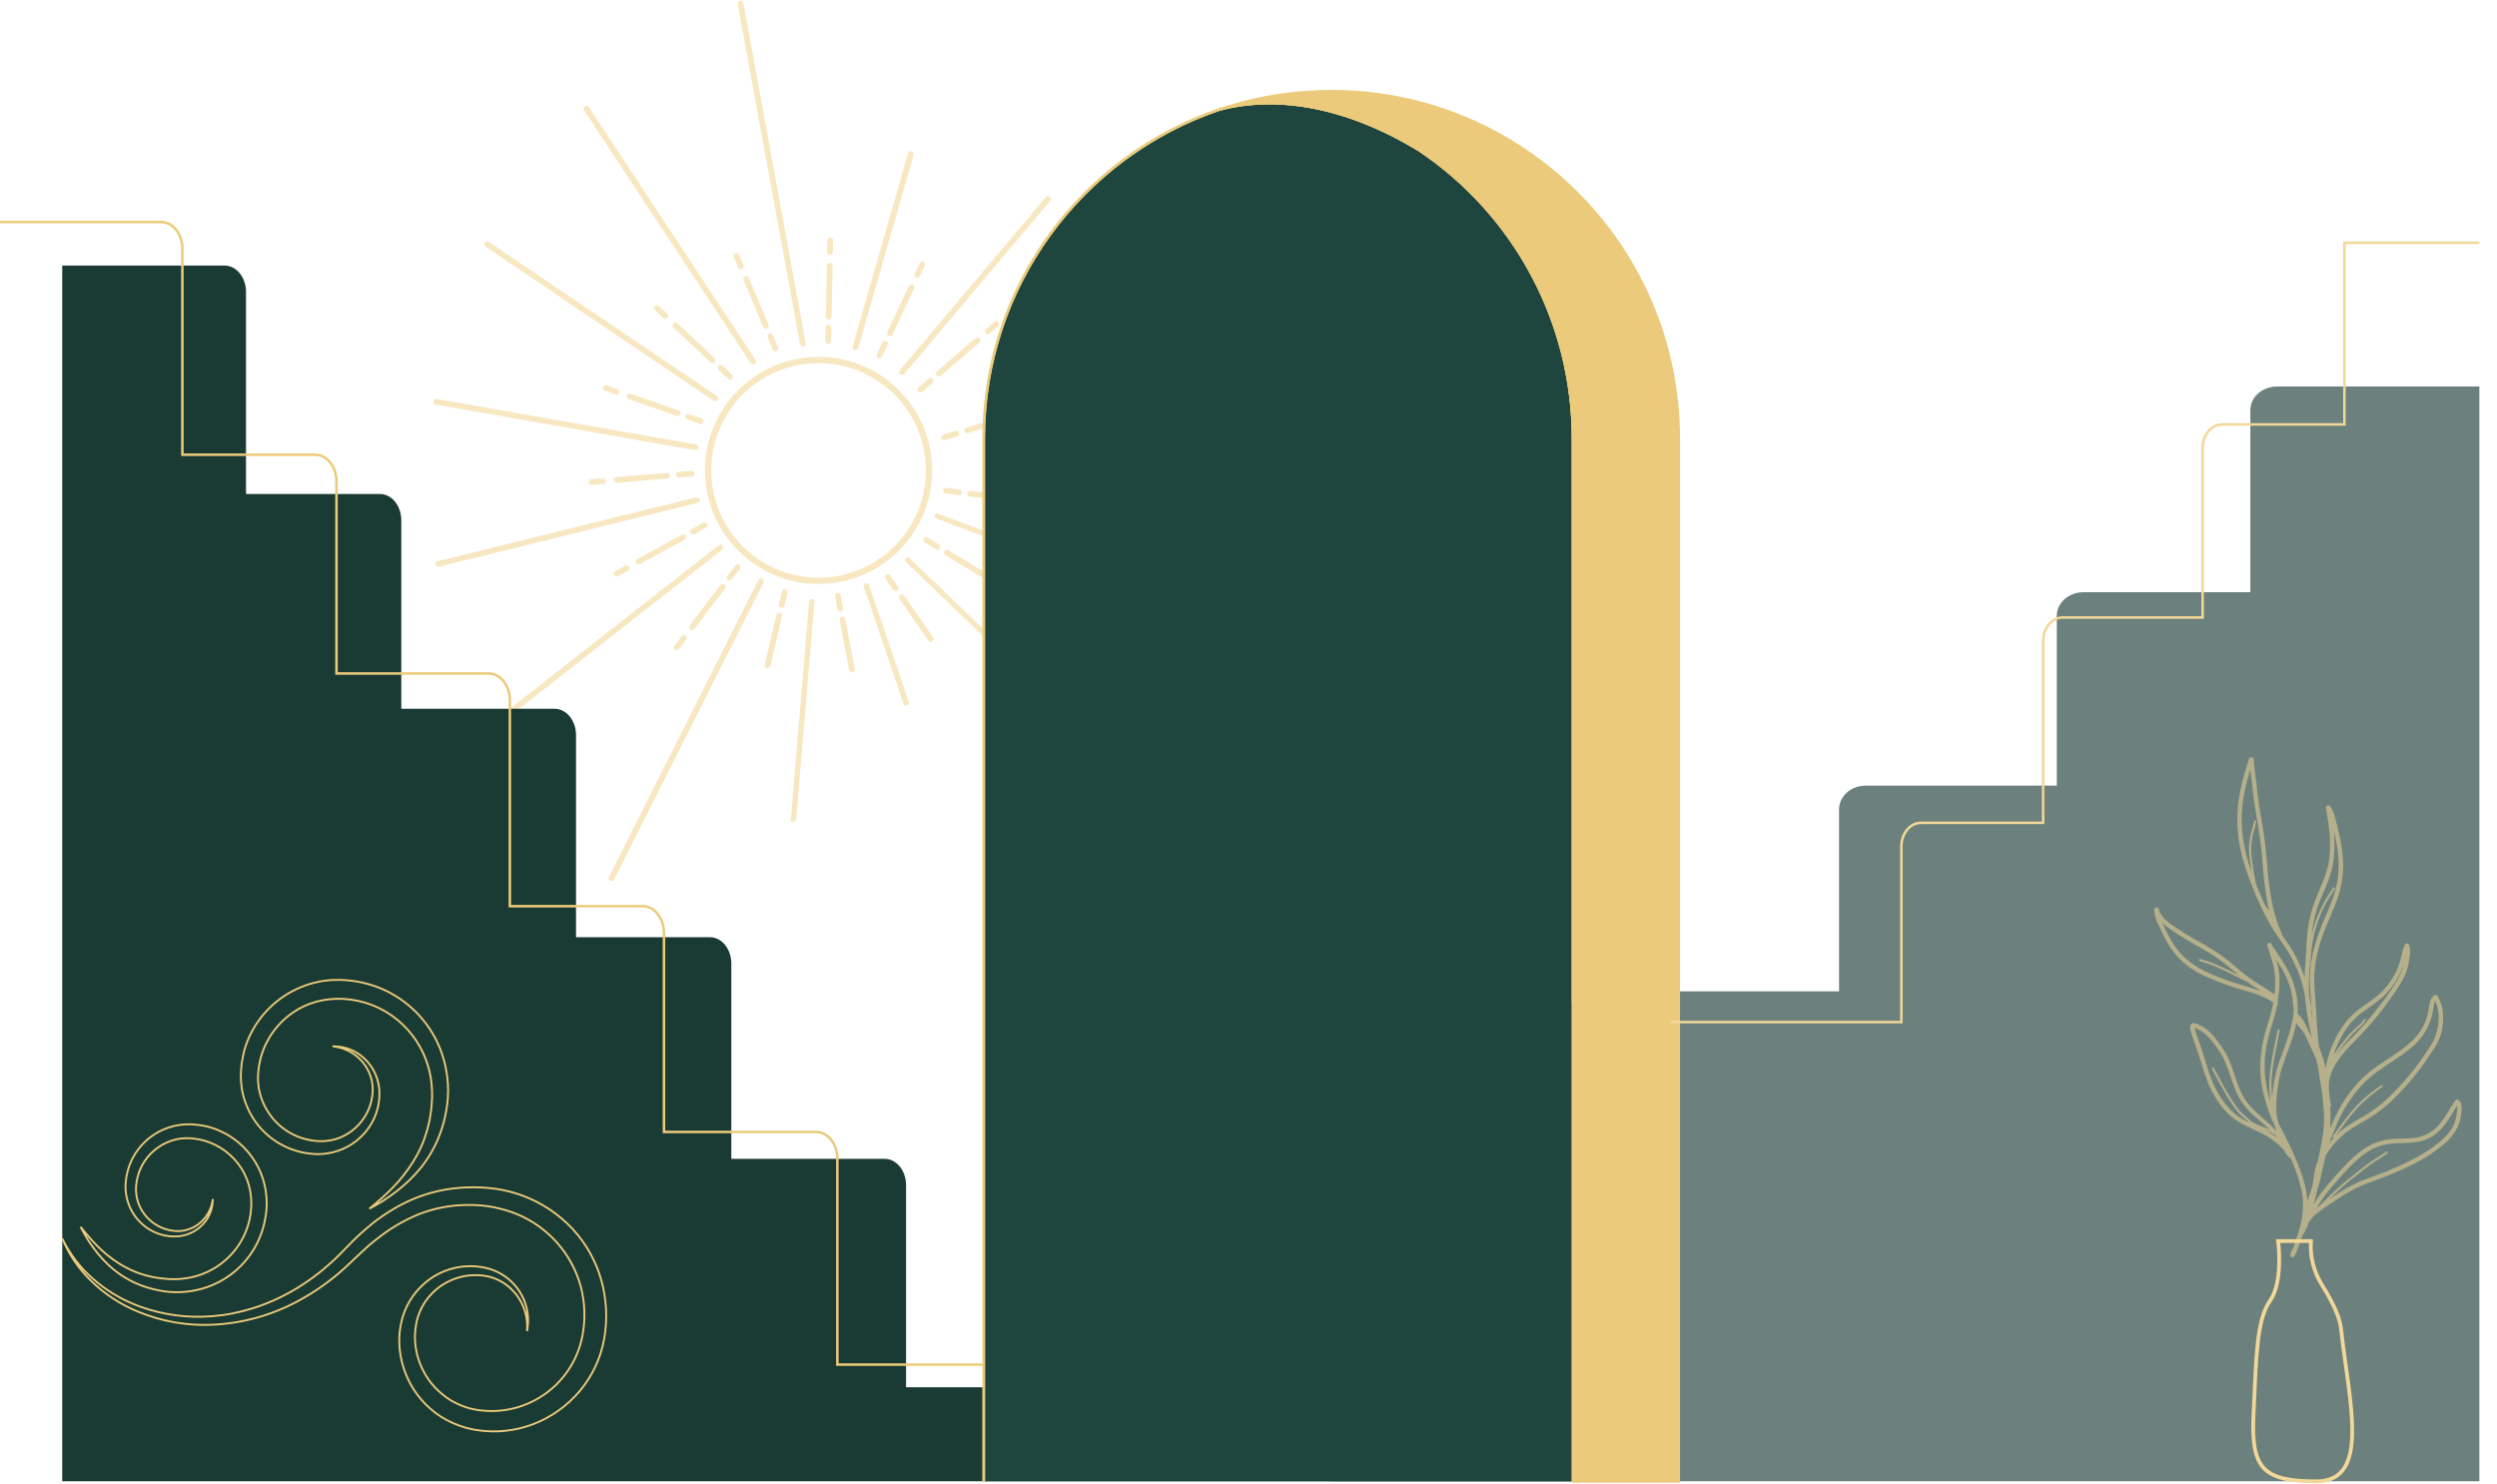
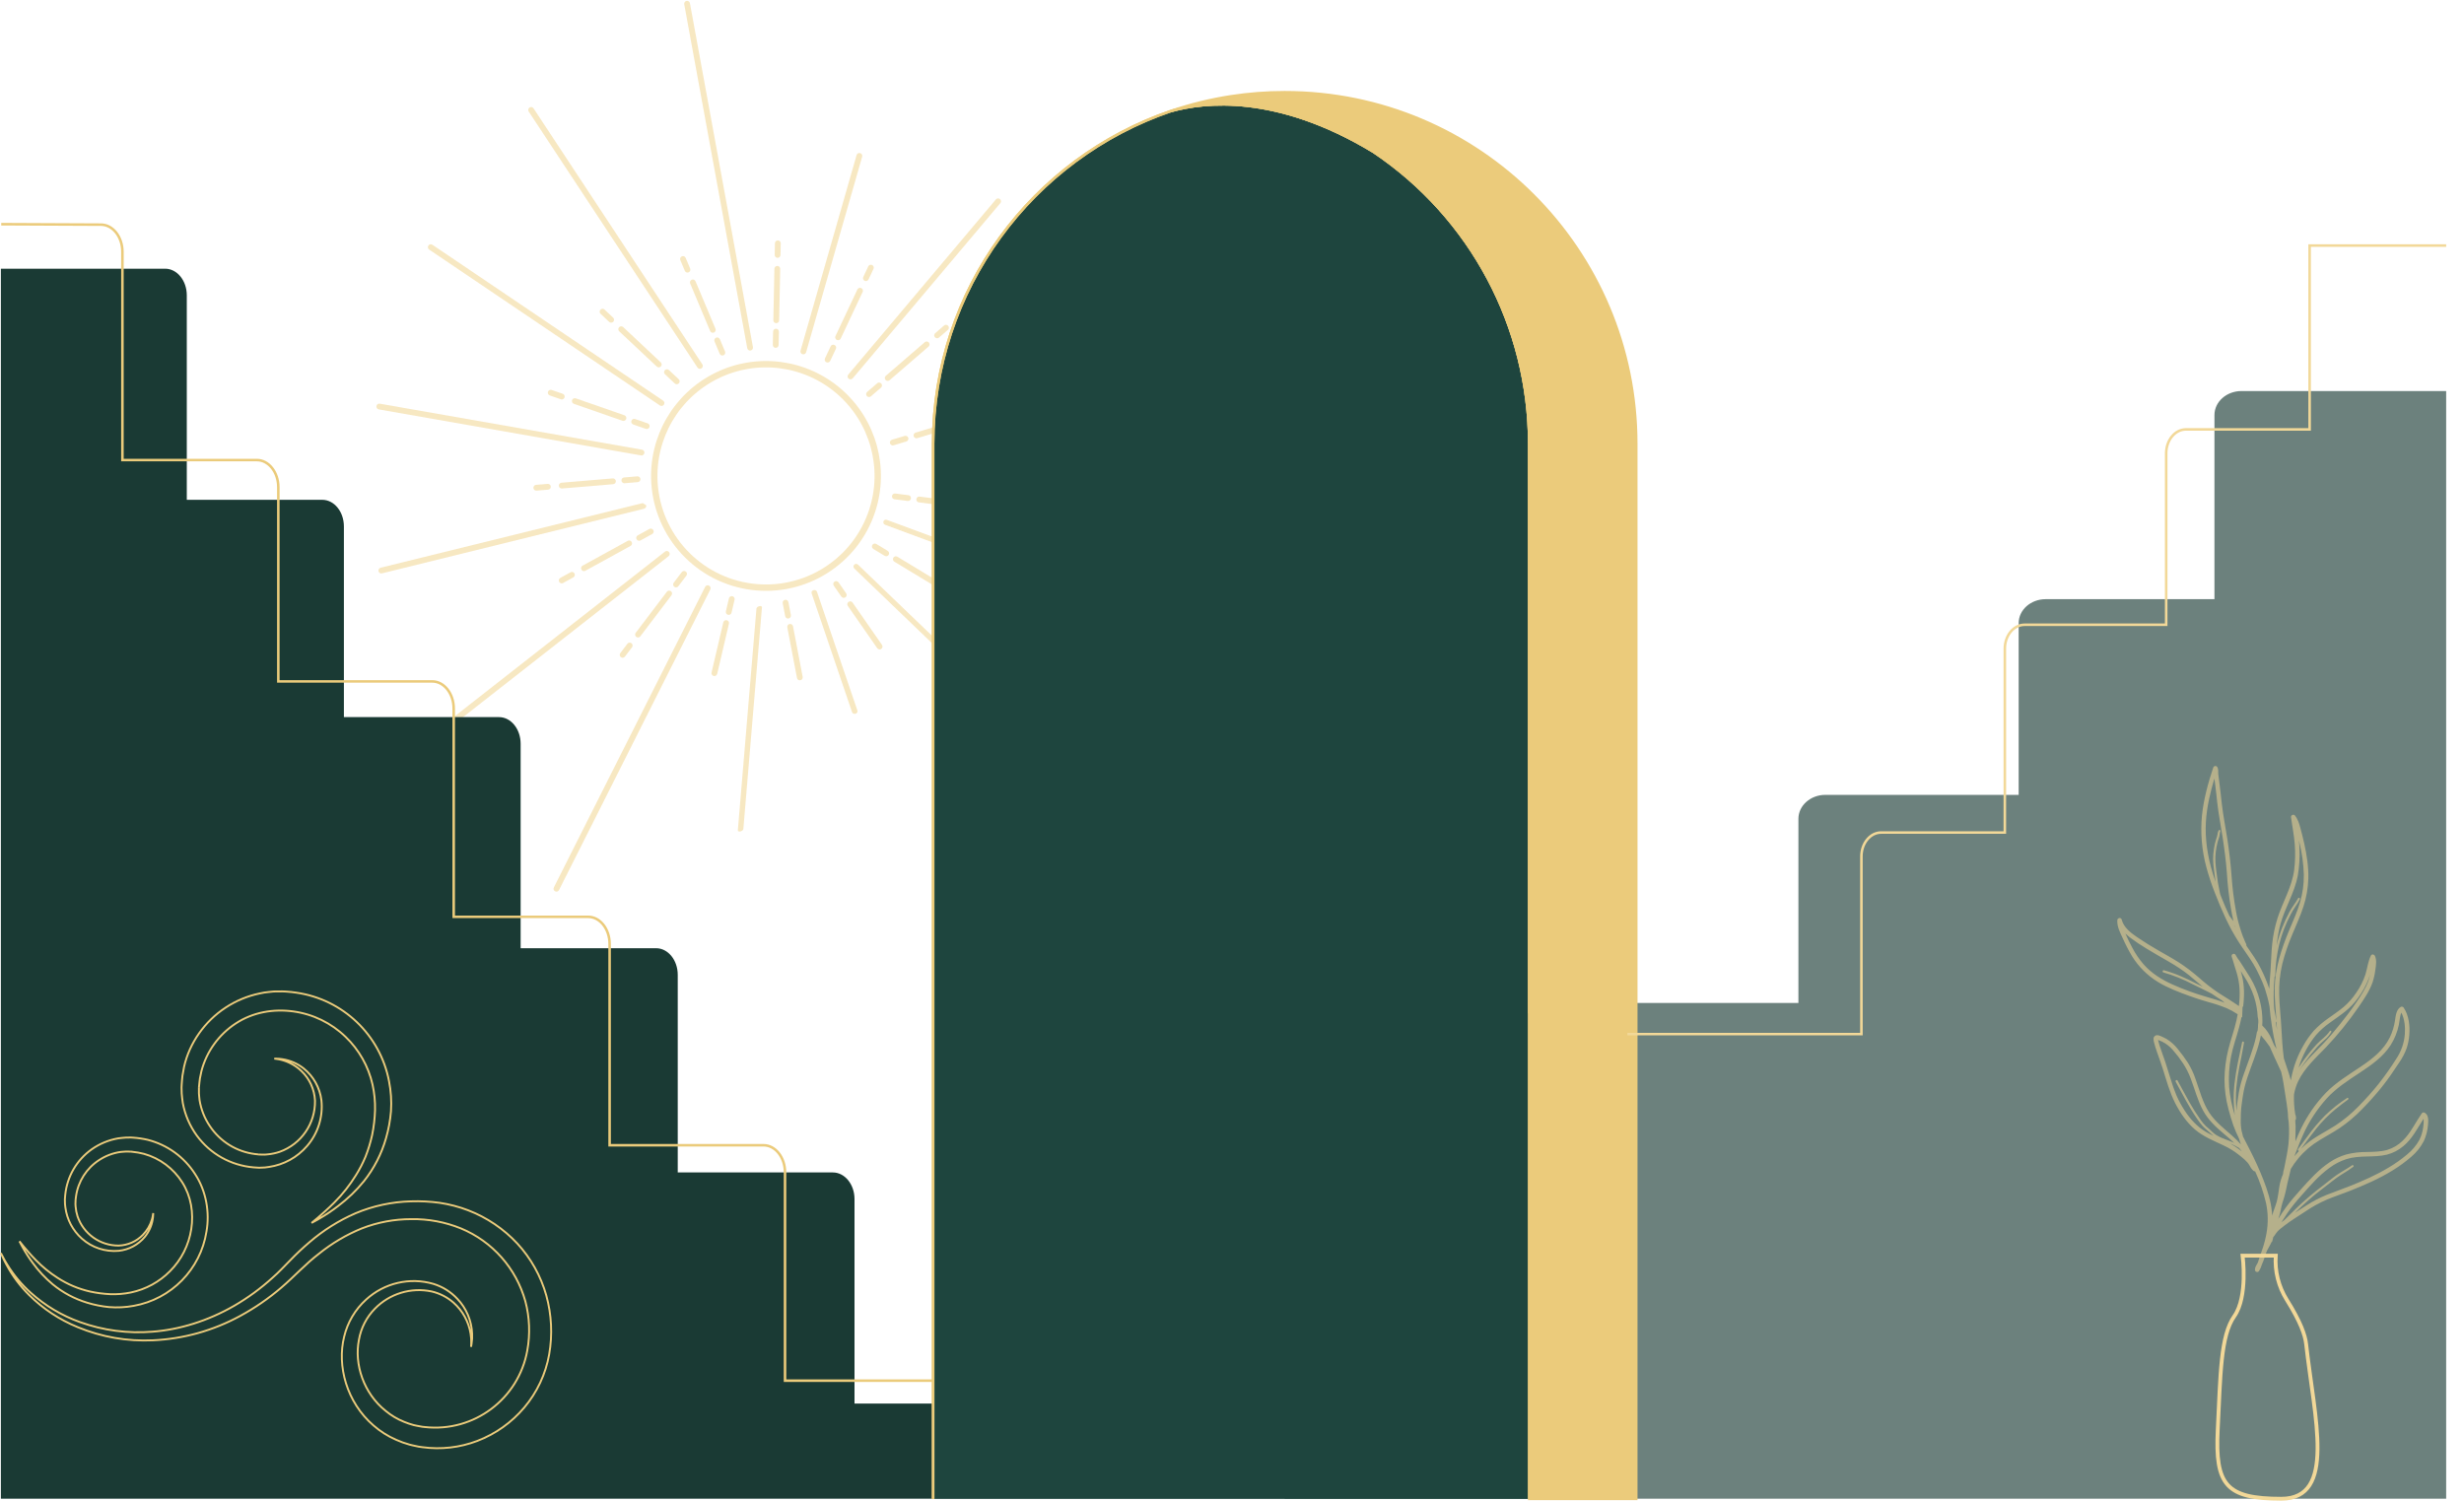
- <svg xmlns="http://www.w3.org/2000/svg" width="1983.437" height="1178.342" viewBox="0 0 1983.437 1178.342">
-   <g transform="translate(49.436 -243.58)">
+ <svg xmlns="http://www.w3.org/2000/svg" width="1934.682" height="1178.342" viewBox="0 0 1934.682 1178.342">
+   <g transform="translate(0.682 -243.58)">
    <g transform="matrix(-0.242, -0.97, 0.97, -0.242, 160.048, 1116.063)" opacity="0.59">
      <path d="M6746.962,991.308a87.758,87.758,0,1,0,71.5,86.245A88.206,88.206,0,0,0,6746.962,991.308Z" transform="translate(-6352.886 -527.916)" fill="none" />
      <path d="M6745.964,988.871a87.762,87.762,0,0,0-62.986,160.524,87.759,87.759,0,1,0,62.986-160.524Z" transform="translate(-6352.353 -526.62)" fill="none" stroke="#f2d898" stroke-width="5" />
      <path d="M6827.952,721.517a2.28,2.28,0,0,1-2.272-2.286l.571-211.974a2.278,2.278,0,0,1,2.278-2.273h.006a2.28,2.28,0,0,1,2.273,2.285l-.569,211.975Z" transform="translate(-6450.134 -269.89)" fill="#f2d898" />
      <path d="M6639.771,756.169a2.276,2.276,0,0,1-2.081-1.351l-88.328-197.9a2.279,2.279,0,1,1,4.162-1.857l88.329,197.9a2.283,2.283,0,0,1-2.082,3.209Z" transform="translate(-6302.967 -295.822)" fill="#f2d898" />
      <path d="M6439.871,837.87a2.259,2.259,0,0,1-1.483-.552L6238.114,664.91a2.279,2.279,0,0,1,2.973-3.455L6441.36,833.864a2.279,2.279,0,0,1-1.489,4.007Z" transform="translate(-6137 -352.873)" fill="#f2d898" />
      <path d="M157.279,83.37a.793.793,0,0,1-.361-.09L.942,4.471C.25,4.121-.148,2.858.052,1.649S.971-.261,1.665.091L157.642,78.9c.692.35,1.09,1.613.89,2.823C158.367,82.72,157.846,83.37,157.279,83.37Z" transform="translate(111.032 459.81) rotate(-8)" fill="#f2d898" />
      <path d="M.828,17.5C.409,17.5.05,17.047,0,16.433c-.048-.657.282-1.247.736-1.318L98.326.007c.459-.072.863.405.912,1.063s-.28,1.247-.735,1.318L.917,17.5A.571.571,0,0,1,.828,17.5Z" transform="matrix(0.998, 0.07, -0.07, 0.998, 181.286, 555.029)" fill="#f2d898" stroke="#f2d898" stroke-width="2" />
      <path d="M6195.095,1378a1.634,1.634,0,0,1-1.369-.732,1.572,1.572,0,0,1,.491-2.2l148.457-93.271a1.644,1.644,0,0,1,2.243.48,1.572,1.572,0,0,1-.49,2.2l-128.555,80.767-19.9,12.5A1.643,1.643,0,0,1,6195.095,1378Z" transform="translate(-6052.414 -683.187)" fill="#f2d898" stroke="#f2d898" stroke-width="1" />
      <path d="M6438.669,1475.4a1.625,1.625,0,0,1-.855-.241,1.453,1.453,0,0,1-.466-2.072l84.778-124.232a1.63,1.63,0,0,1,2.181-.443,1.453,1.453,0,0,1,.467,2.072L6440,1474.715A1.6,1.6,0,0,1,6438.669,1475.4Z" transform="translate(-6204.206 -718.647)" fill="#f2d898" stroke="#f2d898" stroke-width="1" />
      <path d="M7060.088,1498.489a2.269,2.269,0,0,1-1.847-.943l-105.4-145.763a2.28,2.28,0,0,1,3.7-2.671l105.4,145.763a2.279,2.279,0,0,1-1.846,3.614Z" transform="translate(-6517.581 -718.645)" fill="#f2d898" />
      <path d="M7152.983,1365.95a2.275,2.275,0,0,1-1.139-.306l-138.3-79.849a2.28,2.28,0,1,1,2.281-3.948l138.3,79.849a2.279,2.279,0,0,1-1.14,4.254Z" transform="translate(-6549.509 -683.185)" fill="#f2d898" />
      <path d="M7316.456,1218.212c-.048,0-.1,0-.147,0l-274.067-17.379a2.279,2.279,0,0,1,.289-4.55l274.066,17.379a2.279,2.279,0,0,1-.141,4.554Z" transform="translate(-6564.254 -637.805)" fill="#f2d898" />
      <path d="M7033.016,1020.709a2.28,2.28,0,0,1-.758-4.43l227.167-79.948a2.279,2.279,0,1,1,1.513,4.3L7033.77,1020.58A2.255,2.255,0,0,1,7033.016,1020.709Z" transform="translate(-6559.266 -499.391)" fill="#f2d898" />
      <path d="M6988.189,867.693a2.279,2.279,0,0,1-1.525-3.974l162.664-146.2a2.279,2.279,0,0,1,3.046,3.39l-162.661,146.2A2.271,2.271,0,0,1,6988.189,867.693Z" transform="translate(-6535.41 -382.695)" fill="#f2d898" />
      <path d="M6915.652,763.949a2.281,2.281,0,0,1-2.084-3.205l84.908-191.063a2.28,2.28,0,0,1,4.168,1.851L6917.736,762.6A2.281,2.281,0,0,1,6915.652,763.949Z" transform="translate(-6496.803 -303.603)" fill="#f2d898" />
      <path d="M6897.944,804.6a2.282,2.282,0,0,1-2.254-2.644l1.47-9.073a2.28,2.28,0,0,1,4.5.729l-1.47,9.073A2.282,2.282,0,0,1,6897.944,804.6Z" transform="translate(-6487.378 -422.093)" fill="#f2d898" />
      <path d="M6880.412,877.732a2.331,2.331,0,0,1-.369-.03,2.28,2.28,0,0,1-1.885-2.615l6.467-39.912a2.28,2.28,0,0,1,4.5.729l-6.467,39.913A2.282,2.282,0,0,1,6880.412,877.732Z" transform="translate(-6478.047 -444.603)" fill="#f2d898" />
      <path d="M6873.788,952.282a2.284,2.284,0,0,1-2.253-2.645l1.671-10.32a2.28,2.28,0,0,1,4.5.729l-1.673,10.32A2.278,2.278,0,0,1,6873.788,952.282Z" transform="translate(-6474.521 -500.03)" fill="#f2d898" />
      <path d="M6742.021,808.151a2.279,2.279,0,0,1-2.2-1.7l-2.35-8.886a2.28,2.28,0,0,1,4.408-1.164l2.349,8.887a2.283,2.283,0,0,1-2.206,2.862Z" transform="translate(-6403.146 -424.084)" fill="#f2d898" />
      <path d="M6760.941,879.782a2.28,2.28,0,0,1-2.2-1.7l-10.326-39.092a2.279,2.279,0,1,1,4.406-1.164l10.328,39.092a2.282,2.282,0,0,1-2.207,2.862Z" transform="translate(-6408.97 -446.132)" fill="#f2d898" />
      <path d="M6780.23,952.8a2.277,2.277,0,0,1-2.2-1.7l-2.672-10.108a2.28,2.28,0,0,1,4.408-1.164l2.672,10.108a2.283,2.283,0,0,1-2.208,2.862Z" transform="translate(-6423.311 -500.417)" fill="#f2d898" />
      <path d="M6599.5,875.494a2.278,2.278,0,0,1-1.778-.851l-5.76-7.163a2.279,2.279,0,0,1,3.553-2.857l5.761,7.163a2.279,2.279,0,0,1-1.775,3.708Z" transform="translate(-6325.479 -460.843)" fill="#f2d898" />
      <path d="M6645.924,933.235a2.276,2.276,0,0,1-1.778-.852l-25.332-31.512a2.278,2.278,0,1,1,3.55-2.855l25.335,31.512a2.279,2.279,0,0,1-1.774,3.707Z" transform="translate(-6339.768 -478.614)" fill="#f2d898" />
      <path d="M6693.243,992.1a2.277,2.277,0,0,1-1.778-.852l-6.551-8.148a2.279,2.279,0,0,1,3.553-2.856l6.55,8.148a2.28,2.28,0,0,1-1.773,3.708Z" transform="translate(-6374.948 -522.376)" fill="#f2d898" />
      <path d="M6562.584,1028.853a2.251,2.251,0,0,1-1.039-.252l-35.963-18.483a2.279,2.279,0,1,1,2.084-4.054l35.961,18.483a2.28,2.28,0,0,1-1.043,4.307Z" transform="translate(-6289.757 -536.438)" fill="#f2d898" />
      <path d="M6629.752,1063.377a2.254,2.254,0,0,1-1.039-.253l-9.3-4.78a2.279,2.279,0,0,1,2.082-4.055l9.3,4.78a2.28,2.28,0,0,1-1.044,4.307Z" transform="translate(-6339.697 -562.105)" fill="#f2d898" />
      <path d="M6525.346,1150.1c-.043,0-.085,0-.129,0l-40.369-2.259a2.279,2.279,0,0,1,.254-4.552l40.371,2.259a2.279,2.279,0,0,1-.127,4.555Z" transform="translate(-6267.591 -609.603)" fill="#f2d898" />
      <path d="M6600.75,1154.32c-.041,0-.084,0-.128,0l-10.439-.584a2.28,2.28,0,0,1,.256-4.552l10.438.584a2.28,2.28,0,0,1-.127,4.555Z" transform="translate(-6323.653 -612.74)" fill="#f2d898" />
      <path d="M6502.843,1274.033a2.28,2.28,0,0,1-.811-4.411l37.8-14.357a2.279,2.279,0,1,1,1.618,4.261l-37.8,14.356A2.259,2.259,0,0,1,6502.843,1274.033Z" transform="translate(-6277.101 -669.122)" fill="#f2d898" />
      <path d="M6601.469,1248.684a2.28,2.28,0,0,1-.81-4.411l9.774-3.712a2.279,2.279,0,0,1,1.618,4.262l-9.774,3.712A2.265,2.265,0,0,1,6601.469,1248.684Z" transform="translate(-6329.592 -661.295)" fill="#f2d898" />
      <path d="M6546.73,1436.126a2.278,2.278,0,0,1-1.6-3.9l6.521-6.476a2.279,2.279,0,1,1,3.212,3.235l-6.522,6.477A2.275,2.275,0,0,1,6546.73,1436.126Z" transform="translate(-6300.458 -759.585)" fill="#f2d898" />
      <path d="M6577.135,1380.892a2.28,2.28,0,0,1-1.606-3.9l28.693-28.488a2.279,2.279,0,1,1,3.21,3.235l-28.691,28.488A2.266,2.266,0,0,1,6577.135,1380.892Z" transform="translate(-6316.642 -718.473)" fill="#f2d898" />
      <path d="M6652,1330.588a2.279,2.279,0,0,1-1.605-3.9l7.417-7.366a2.28,2.28,0,1,1,3.214,3.235l-7.42,7.367A2.27,2.27,0,0,1,6652,1330.588Z" transform="translate(-6356.483 -702.942)" fill="#f2d898" />
      <path d="M6679.509,1525.594a2.281,2.281,0,0,1-2.124-3.1l3.323-8.569a2.279,2.279,0,1,1,4.25,1.649l-3.324,8.569A2.277,2.277,0,0,1,6679.509,1525.594Z" transform="translate(-6371.125 -806.087)" fill="#f2d898" />
      <path d="M6695.006,1452.509a2.282,2.282,0,0,1-2.124-3.1l14.623-37.7a2.279,2.279,0,1,1,4.249,1.648l-14.622,37.7A2.282,2.282,0,0,1,6695.006,1452.509Z" transform="translate(-6379.374 -751.688)" fill="#f2d898" />
      <path d="M6733.161,1385.948a2.281,2.281,0,0,1-2.123-3.1l3.78-9.747a2.279,2.279,0,1,1,4.25,1.648l-3.78,9.747A2.283,2.283,0,0,1,6733.161,1385.948Z" transform="translate(-6399.681 -731.138)" fill="#f2d898" />
      <path d="M6837.657,1554.8a2.28,2.28,0,0,1-2.274-2.168l-.447-9.179a2.279,2.279,0,1,1,4.553-.223l.447,9.18a2.278,2.278,0,0,1-2.163,2.388Z" transform="translate(-6455.058 -821.307)" fill="#f2d898" />
      <path d="M6833.831,1476.5a2.278,2.278,0,0,1-2.274-2.168l-1.974-40.385a2.28,2.28,0,0,1,4.554-.222l1.974,40.384a2.28,2.28,0,0,1-2.166,2.388Z" transform="translate(-6452.208 -763.028)" fill="#f2d898" />
      <path d="M6830.348,1405.193a2.28,2.28,0,0,1-2.274-2.168l-.51-10.443a2.279,2.279,0,0,1,4.553-.223l.509,10.443a2.276,2.276,0,0,1-2.163,2.387C6830.423,1405.192,6830.385,1405.193,6830.348,1405.193Z" transform="translate(-6451.134 -741.011)" fill="#f2d898" />
      <path d="M6990.56,1518.692a2.282,2.282,0,0,1-2.037-1.252l-4.142-8.2a2.278,2.278,0,1,1,4.067-2.055l4.144,8.2a2.279,2.279,0,0,1-2.032,3.307Z" transform="translate(-6534.466 -802.607)" fill="#f2d898" />
      <path d="M6955.216,1448.721a2.279,2.279,0,0,1-2.035-1.252l-18.228-36.091a2.28,2.28,0,0,1,4.07-2.055l18.227,36.09a2.28,2.28,0,0,1-2.034,3.308Z" transform="translate(-6508.161 -750.526)" fill="#f2d898" />
      <path d="M6923.032,1384.994a2.275,2.275,0,0,1-2.036-1.252l-4.715-9.333a2.28,2.28,0,0,1,4.07-2.055l4.712,9.333a2.28,2.28,0,0,1-2.031,3.307Z" transform="translate(-6498.223 -730.851)" fill="#f2d898" />
      <path d="M7115.552,1423.52a2.263,2.263,0,0,1-1.438-.513l-7.123-5.81a2.279,2.279,0,0,1,2.88-3.532l7.123,5.809a2.279,2.279,0,0,1-1.441,4.045Z" transform="translate(-6599.405 -753.23)" fill="#f2d898" />
      <path d="M7054.806,1373.971a2.269,2.269,0,0,1-1.439-.513l-31.331-25.556a2.279,2.279,0,1,1,2.88-3.533l31.332,25.556a2.279,2.279,0,0,1-1.441,4.045Z" transform="translate(-6554.189 -716.351)" fill="#f2d898" />
      <path d="M6999.482,1328.846a2.269,2.269,0,0,1-1.439-.513l-8.1-6.608a2.28,2.28,0,1,1,2.883-3.533l8.1,6.609a2.28,2.28,0,0,1-1.443,4.045Z" transform="translate(-6537.11 -702.419)" fill="#f2d898" />
      <path d="M7191.031,1285.733a2.294,2.294,0,0,1-.6-.081l-8.868-2.41a2.28,2.28,0,0,1,1.194-4.4l8.868,2.41a2.28,2.28,0,0,1-.6,4.479Z" transform="translate(-6638.646 -681.707)" fill="#f2d898" />
      <path d="M7115.387,1265.176a2.268,2.268,0,0,1-.6-.081l-39.019-10.6a2.28,2.28,0,0,1,1.2-4.4l39.019,10.6a2.28,2.28,0,0,1-.595,4.479Z" transform="translate(-6582.338 -666.406)" fill="#f2d898" />
      <path d="M7046.49,1246.454a2.284,2.284,0,0,1-.6-.08l-10.092-2.742a2.28,2.28,0,0,1,1.2-4.4l10.092,2.741a2.28,2.28,0,0,1-.6,4.48Z" transform="translate(-6561.067 -660.625)" fill="#f2d898" />
      <path d="M7194.853,1128.966a2.28,2.28,0,0,1-.344-4.532l9.083-1.406a2.279,2.279,0,0,1,.7,4.5l-9.085,1.406A2.229,2.229,0,0,1,7194.853,1128.966Z" transform="translate(-6645.401 -598.808)" fill="#f2d898" />
      <path d="M7086.512,1140.3a2.28,2.28,0,0,1-.346-4.533l39.958-6.184a2.279,2.279,0,0,1,.7,4.505l-39.959,6.184A2.2,2.2,0,0,1,7086.512,1140.3Z" transform="translate(-6587.74 -602.295)" fill="#f2d898" />
      <path d="M7045.583,1151.847a2.279,2.279,0,0,1-.344-4.532l10.332-1.6a2.28,2.28,0,0,1,.7,4.506l-10.333,1.6A2.3,2.3,0,0,1,7045.583,1151.847Z" transform="translate(-6565.957 -610.883)" fill="#f2d898" />
      <path d="M7144.326,980.187a2.279,2.279,0,0,1-1.236-4.2l7.726-4.979a2.28,2.28,0,1,1,2.47,3.832l-7.727,4.979A2.265,2.265,0,0,1,7144.326,980.187Z" transform="translate(-6618.507 -517.724)" fill="#f2d898" />
      <path d="M7052.172,1020.317a2.279,2.279,0,0,1-1.237-4.2l33.987-21.9a2.279,2.279,0,1,1,2.47,3.832l-33.988,21.9A2.266,2.266,0,0,1,7052.172,1020.317Z" transform="translate(-6569.46 -530.076)" fill="#f2d898" />
      <path d="M7017.357,1061.225a2.279,2.279,0,0,1-1.236-4.2l8.788-5.663a2.279,2.279,0,1,1,2.467,3.832l-8.786,5.663A2.271,2.271,0,0,1,7017.357,1061.225Z" transform="translate(-6550.932 -560.49)" fill="#f2d898" />
      <path d="M7039.295,865.449a2.279,2.279,0,0,1-1.905-3.527l5.035-7.691a2.279,2.279,0,1,1,3.813,2.5l-5.031,7.691A2.282,2.282,0,0,1,7039.295,865.449Z" transform="translate(-6562.611 -455.216)" fill="#f2d898" />
      <path d="M6979.261,927.441a2.281,2.281,0,0,1-1.905-3.527l22.142-33.831a2.279,2.279,0,0,1,3.814,2.5l-22.14,33.832A2.276,2.276,0,0,1,6979.261,927.441Z" transform="translate(-6530.66 -474.297)" fill="#f2d898" />
      <path d="M6956.583,990.634a2.279,2.279,0,0,1-1.905-3.527l5.725-8.749a2.28,2.28,0,0,1,3.814,2.5l-5.726,8.748A2.274,2.274,0,0,1,6956.583,990.634Z" transform="translate(-6518.591 -521.278)" fill="#f2d898" />
    </g>
    <path d="M1902.434,1354.436v74.689H1170.64V463.33h128.984c9.385,0,17,9.366,17,20.908V644.8h106.357c9.385,0,17,9.365,17,20.908V815.431h121.777c9.394,0,16.992,9.365,16.992,20.924V996.9h106.367c9.385,0,16.992,9.366,16.992,20.908v155.158H1823.89c9.395,0,17.012,9.365,17.012,20.892v160.577Z" transform="translate(-1170.64 -8.765)" fill="#1a3a34" />
    <path d="M-89,1171.464v67.26H823V369H662.254c-11.7,0-21.189,8.434-21.189,18.828V532.418H508.517c-11.7,0-21.189,8.434-21.189,18.828v134.83H335.564c-11.708,0-21.177,8.434-21.177,18.842V849.494H181.827c-11.7,0-21.176,8.434-21.176,18.828v139.725H8.887c-11.708,0-21.2,8.433-21.2,18.813v144.6Z" transform="translate(1097 181.637)" fill="rgba(26,58,52,0.64)" />
    <g transform="translate(-2642.847 -646.33)">
      <path d="M3374.847,2066.86v-828.5c0-121.21,78.12-224.17,186.76-261.26.01-.01.03-.01.05-.02,25.96-7.35,83.06-14.09,158.95,32.01a275.77,275.77,0,0,1,122.27,229.27v828.5" fill="#1e453e" stroke="#ebcb7b" stroke-miterlimit="10" stroke-width="2" />
      <path d="M3926.907,1238.36v828.5h-84.03v-828.5a275.77,275.77,0,0,0-122.27-229.27c-75.89-46.1-132.99-39.36-158.95-32.01a273.338,273.338,0,0,1,47.21-11.57,277.138,277.138,0,0,1,42.01-3.18C3803.327,962.33,3926.907,1085.91,3926.907,1238.36Z" fill="#ebcb7b" stroke="#ebcb7b" stroke-miterlimit="10" stroke-width="2" />
      <path d="M3374.847,2066.86v-828.5c0-121.21,78.12-224.17,186.76-261.26.01-.01.03-.01.05-.02,25.96-7.35,83.06-14.09,158.95,32.01a275.77,275.77,0,0,1,122.27,229.27v447.17" fill="none" stroke="#ebcb7b" stroke-miterlimit="10" stroke-width="2" />
      <path d="M3926.907,2066.86" fill="none" stroke="#ebcb7b" stroke-miterlimit="10" stroke-width="2" />
    </g>
-     <path d="M1113.64,419.33h128c9.313,0,16.872,9.54,16.872,21.3V604.182h105.544c9.313,0,16.872,9.54,16.872,21.3V777.993h120.846c9.323,0,16.862,9.54,16.862,21.314V962.844h105.553c9.313,0,16.862,9.54,16.862,21.3v158.05h120.845c9.323,0,16.882,9.54,16.882,21.282v163.57h116.3" transform="translate(-1163.076 0.644)" fill="none" stroke="#ebcb7b" stroke-miterlimit="10" stroke-width="2" />
+     <path d="M1163.359,418.975l78.279.355c9.313,0,16.872,9.54,16.872,21.3V604.182h105.544c9.313,0,16.872,9.54,16.872,21.3V777.993h120.846c9.323,0,16.862,9.54,16.862,21.314V962.844h105.553c9.313,0,16.862,9.54,16.862,21.3v158.05h120.845c9.323,0,16.882,9.54,16.882,21.282v163.57h116.3" transform="translate(-1163.076 0.644)" fill="none" stroke="#ebcb7b" stroke-miterlimit="10" stroke-width="2" />
    <path d="M4849.665,1772.953h183.721V1633.468c0-10.377,6.945-18.8,15.512-18.8h97.107V1470.345c0-10.391,6.937-18.811,15.513-18.811h111.176v-134.6c0-10.377,6.954-18.8,15.522-18.8h97.1V1153.8h107.215" transform="translate(-3572.529 -717.378)" fill="none" stroke="#f2d898" stroke-miterlimit="10" stroke-width="2" />
    <g transform="translate(865.313 -395.488)">
      <g transform="translate(769.373 1215.367)">
        <path d="M3145.306,1971.337s4.338,32.16-6.508,47.533-10.846,45.742-13.014,89.126,6.507,54.231,49.891,54.231,26.031-62.908,19.523-121.475c-.781-7.028-4.338-17.354-15.184-34.708a57.965,57.965,0,0,1-8.677-34.707Z" transform="translate(-3019.83 -1561.684)" fill="none" stroke="#f2d898" stroke-width="3" />
        <path d="M62.875,346.743c1.021-1.886,2.262-3.622,3.443-5.407,2.369-3.58,4.3-7.434,6.3-11.222,1.718-3.245,3.758-6.313,5.418-9.588,1.141-1.075,2.321-2.114,3.556-3.1a65.59,65.59,0,0,1,19.035-10.7c7.5-2.609,15.362-3.95,22.919-6.366A113.408,113.408,0,0,0,144.507,291a229.985,229.985,0,0,0,20.016-12.636c6.463-4.568,12.5-9.655,18.5-14.807a48.38,48.38,0,0,0,8.621-9.146,44.086,44.086,0,0,0,4.77-9.337c2.57-6.785,3.9-14.7,1.7-21.765a1.8,1.8,0,0,0-2.173-1.233c-3.821,1.061-5.6,5.471-7.068,8.749a45.858,45.858,0,0,1-7.563,11.752c-7.465,8.387-17.982,12.551-28.427,15.947-10.9,3.542-22.042,6.479-32.057,12.227a110.3,110.3,0,0,0-26.692,21.927c-2.344,2.6-4.527,5.341-6.672,8.108q.51-1.642.9-3.3a1.33,1.33,0,0,0,.106-.244q.484-1.52.93-3.047a65.347,65.347,0,0,0,2.49-9.435,1.483,1.483,0,0,0,.746-.672,7.026,7.026,0,0,0,.535-3.814A79.541,79.541,0,0,1,96.5,265.062a42.117,42.117,0,0,1,6.037-9.095c7.732-8.69,18.455-13.855,28.351-19.613a258.554,258.554,0,0,0,33.475-23.49c5.675-4.647,11.471-9.482,15.764-15.489a54.139,54.139,0,0,0,4.92-9.151c1.438-3.141,2.989-6.56,2.571-10.1-.164-1.391-1.879-2.492-3.015-1.249-3.5,3.83-5.341,8.656-8.143,12.954a55.2,55.2,0,0,1-10.885,11.856,53.829,53.829,0,0,1-12.675,8.081c-4.6,2.06-9.424,3.56-14.155,5.275a69.566,69.566,0,0,0-13.568,6.242,69.921,69.921,0,0,0-11.024,8.889A81.73,81.73,0,0,0,97.63,252.835c-.156.315-.3.633-.452.951.184-5.37-.26-10.735-.441-16.134-.025-.708-.04-1.415-.056-2.123,1.2-8.124,3.046-16.139,4.87-24.14,1.894-8.314,3.268-16.78,5.416-25.03a93.794,93.794,0,0,1,8.942-22.327,155.763,155.763,0,0,1,13.923-20.1c4.863-6.153,10.066-12.109,14.45-18.622a78.269,78.269,0,0,0,9.691-19.857c2.859-8.957,4.041-18.528,4.609-27.884.245-4.029.335-8.077.425-12.113.083-3.673.018-7.49-1.476-10.905a1.782,1.782,0,0,0-3.228.421c-1.091,7.177-1.589,14.449-3.1,21.559a100,100,0,0,1-5.985,19.151c-5.467,12.511-15.689,21.7-23.119,32.942a104.156,104.156,0,0,0-9.427,17.979c-2.7,6.608-4.706,13.5-7.177,20.194-1.607,4.356-3.273,8.708-4.752,13.118a124.05,124.05,0,0,0-1.983-16.94c-1.177-6.753-3.548-13.2-5.7-19.684-.1-.3-.2-.6-.293-.9a1.956,1.956,0,0,0,.183-1.272,18.783,18.783,0,0,1-.407-2.809c-.037-1.152-.235-2.289-.385-3.429-.3-2.261-.194-4.569-.308-6.846a100.026,100.026,0,0,1,.544-13.887,241.5,241.5,0,0,1,4.366-27.884c1.932-9.31,3.47-18.662,4.688-28.091,1.2-9.332,1.938-18.731,3.467-28.019.864-5.248,1.852-10.475,2.61-15.74.364-2.533.713-5.071,1.181-7.589.354-1.907,1.55-4.127.54-5.992a1.723,1.723,0,0,0-2.941,0c-7.283,10.615-14,21.681-18.847,33.64a114.138,114.138,0,0,0-7.9,39.957,188.1,188.1,0,0,0,.881,21.46c.636,7.225,1.491,14.433,2.652,21.592a161.32,161.32,0,0,0,4.637,20.409c1.985,6.647,4.5,13.129,6.338,19.819a99.393,99.393,0,0,1,2.112,10.251,93.324,93.324,0,0,1,1.278,10.573A116.437,116.437,0,0,1,97.11,193.2c-1.04,5.03-1.773,10.123-2.437,15.215a183.967,183.967,0,0,0-1.48,18.544q-.471-1.855-1.045-3.685c-.175-1.406-.348-2.813-.505-4.225A31.09,31.09,0,0,0,87.465,206.1c.351-.959.686-1.924.984-2.9a62.8,62.8,0,0,0,2.565-16.448,66.032,66.032,0,0,0-2.305-19.544c-.918-3.313-1.948-6.6-2.913-9.9-.482-1.653-.958-3.315-1.513-4.945a24.627,24.627,0,0,1-1.533-4.864,1.784,1.784,0,0,0-1.727-1.728,1.741,1.741,0,0,0-1.729,1.728c.158,2.195.134,4.392.147,6.592.014,2.229.155,4.453.158,6.682a56.409,56.409,0,0,1-1.29,12.617A79.826,79.826,0,0,1,74.058,186.4c-3.978-4.956-8.324-9.6-12.529-14.359A138.08,138.08,0,0,1,50.2,156.505a143.035,143.035,0,0,0-11.736-15.72C34.256,136,29.728,131.522,25.3,126.95c-4.6-4.754-9.087-9.669-13.309-14.769C8.2,107.6,4.084,102.011,4.316,95.772c.076-2.063-2.862-2.3-3.471-.47-1.628,4.9-.544,10.035.261,14.983A130.734,130.734,0,0,0,4.185,125.65a62.026,62.026,0,0,0,13.94,24.993c6.21,6.77,13.662,12.259,21.077,17.624,4.048,2.928,8.173,5.691,12.409,8.34a119.21,119.21,0,0,1,12.513,8.553,57.01,57.01,0,0,1,7.246,7.152c-.673,1.371-1.364,2.732-2.086,4.072-3.827,7.122-8.684,13.575-12.677,20.589a101.2,101.2,0,0,0-9.285,21.65,89.537,89.537,0,0,0-3.445,23.406c-.089,4.452-.121,8.912.174,13.356a100.71,100.71,0,0,0,1.411,10.924q.022,1.155.063,2.3.047,1.3.122,2.589a91.017,91.017,0,0,0-4.824-8.512c-4.51-7.14-9.6-13.992-12.169-22.143-2.859-9.086-2.478-18.779-3.1-28.176A62.84,62.84,0,0,0,23.4,218.493a119.293,119.293,0,0,0-4.839-13.083,33.463,33.463,0,0,0-6.078-9.687A43.725,43.725,0,0,0,8.7,192.284c-1.153-.969-2.6-2.061-4.206-1.616-2.21.613-2.288,3.065-2.348,4.931-.078,2.392-.009,4.8.114,7.192.244,4.8.649,9.587.779,14.4.26,9.6.065,19.223,1.922,28.689,1.651,8.416,4.433,16.878,9.168,24.088,4.865,7.4,11.9,12.726,18.451,18.538a58.56,58.56,0,0,1,8.969,9.807c2.386,3.334,5.094,6.809,6.1,10.862a12.157,12.157,0,0,0,1.93,4.974,1.355,1.355,0,0,0,.959.487,130.3,130.3,0,0,1,1.357,26.4,61.615,61.615,0,0,1-6.125,22.713,80.732,80.732,0,0,1-6.215,10.657c-2.243,3.272-4.625,6.426-6.769,9.766-.092.094-.182.191-.275.283-1.357,1.32-2.955,2.6-3.447,4.521a1.762,1.762,0,0,0,2.921,1.7A19.622,19.622,0,0,0,35.5,386.41a45.674,45.674,0,0,0,3.673-4.892,37.119,37.119,0,0,1,3.407-4.693c1.289-1.369,2.721-2.594,3.958-4.013.288-.33.561-.671.829-1.015a1.6,1.6,0,0,0,1.077-.825q.783-1.379,1.565-2.761a27.377,27.377,0,0,0,2.972-2.291c2.225-1.85,5.176-2.876,7.839-3.936,6.025-2.4,12.338-4.088,18.519-6.035a102.4,102.4,0,0,1,19.329-4.443c6.328-.714,12.7-.965,19.036-1.589,12.338-1.215,24.7-2.8,36.662-6.167a108.6,108.6,0,0,0,17.27-6.334,39.986,39.986,0,0,0,12.828-9.155,37.507,37.507,0,0,0,6.473-10.935c1.267-3.1,3.143-8-.1-10.5a1.789,1.789,0,0,0-2.141.275c-6.665,5.447-12.411,12.25-20.086,16.348a29.439,29.439,0,0,1-13.881,3.617c-5.413-.028-10.672-1.535-15.872-2.883a63.815,63.815,0,0,0-15.641-2.546,47.351,47.351,0,0,0-14.612,2.344c-9.738,3.115-18.563,8.65-27.18,14.029-5.33,3.326-10.6,6.786-15.588,10.618-2.814,2.164-5.439,4.559-8.1,6.909.767-1.06,1.514-2.136,2.185-3.265C60.993,350.479,61.878,348.58,62.875,346.743Zm40.194-96.552a.753.753,0,0,0,.245-.026c-.164.151-.331.3-.492.448C102.9,250.472,102.987,250.333,103.069,250.191Zm12.21-16.165A70.069,70.069,0,0,1,126.1,224.89a61.124,61.124,0,0,1,13.1-6.268c4.629-1.692,9.329-3.191,13.873-5.11a54.953,54.953,0,0,0,12.467-7.291,64.966,64.966,0,0,0,12.438-12.42,33.21,33.21,0,0,0,1.85-2.8,35.807,35.807,0,0,1-2.332,3.986c-3.648,5.325-8.736,9.6-13.641,13.725-5.385,4.525-11.011,8.751-16.763,12.8-5.36,3.773-10.774,7.52-16.414,10.867-8.415,5-17.374,9.4-24.945,15.663a118.268,118.268,0,0,1,11.6-9.213q3.535-2.483,7.2-4.778a67.334,67.334,0,0,1,6.7-3.493,23.375,23.375,0,0,0,6.96-4.576.7.7,0,0,0-.989-.989c-3.817,3.3-8.813,4.643-13.041,7.278a148.682,148.682,0,0,0-14.183,10q-2.162,1.728-4.235,3.56A77.666,77.666,0,0,1,115.279,234.026ZM89.02,40.227c3.853-10.959,9.566-21.119,15.792-30.892-.245,1.577-.473,3.157-.7,4.737-.681,4.673-1.552,9.313-2.34,13.968-1.556,9.2-2.343,18.491-3.509,27.742C97.079,65.166,95.634,74.5,93.7,83.763a256.1,256.1,0,0,0-4.583,27.775c-.308,3.182-.633,6.374-.788,9.569-.719-1.672-1.381-3.366-1.955-5.092-.749-4.693-1.348-9.411-1.849-14.134q-.189-1.8-.364-3.6c.017-.488.035-.976.059-1.465a152.435,152.435,0,0,1,1.911-16.442c.429-2.651.806-5.327,1.424-7.941a48.05,48.05,0,0,1,2.378-7.311,54.218,54.218,0,0,1,3.816-7.549c.739-1.208,1.647-2.3,2.354-3.532.655-1.134.915-2.488,1.77-3.5a.767.767,0,0,0-1.083-1.085A6.932,6.932,0,0,0,95,52.332a20.056,20.056,0,0,1-2.021,3.2,44.921,44.921,0,0,0-3.762,6.849,53.023,53.023,0,0,0-2.757,7.276,69.191,69.191,0,0,0-1.682,8.116c-.543,3.256-1.053,6.52-1.469,9.8-.133-2.341-.23-4.684-.267-7.027C82.817,66.9,84.481,53.144,89.02,40.227Zm-1.111,84.242c.112.24.222.482.336.722,0,.308,0,.616.01.924C88.134,125.567,88.025,125.017,87.909,124.469Zm12.152,72.009c.189-.978.37-1.958.576-2.929a151.1,151.1,0,0,1,6.369-20.692c.112-.3.219-.6.329-.905a.831.831,0,0,0,.73-.609,116.394,116.394,0,0,1,9.626-22.563,103.822,103.822,0,0,1,15.283-20.345,57.257,57.257,0,0,1,5.165-4.844,38.436,38.436,0,0,0,5.042-4.671c.63-.74-.376-1.79-1.081-1.082-2.973,2.994-6.5,5.359-9.45,8.385a123.211,123.211,0,0,0-8.908,10.3,93.557,93.557,0,0,0-8.046,12.253,104.13,104.13,0,0,1,7.351-15.048c7-11.58,17.5-20.784,23.634-32.9a99.1,99.1,0,0,0,7.311-20.684c.484-1.934.879-3.882,1.219-5.84-.028.68-.056,1.362-.092,2.041a120.508,120.508,0,0,1-3.6,24.9,73.6,73.6,0,0,1-8.861,20.075c-4.194,6.667-9.4,12.651-14.3,18.8-9.844,12.371-18.681,25.267-23.436,40.5-2.445,7.829-3.685,15.943-5.458,23.935-.064.287-.13.573-.2.86C99.534,202.443,99.811,199.461,100.061,196.478ZM98.37,206.884a1.616,1.616,0,0,0,.765-.827q-.714,3.181-1.439,6.361C97.9,210.573,98.124,208.728,98.37,206.884Zm-69.8-51.18c-7.121-6.028-13.413-13-17.444-21.488a68.567,68.567,0,0,1-4.9-14.93c-.863-3.984-1.621-8.088-2.162-12.169a43.03,43.03,0,0,0,2.415,3.7,153.617,153.617,0,0,0,10.529,12.473c8.7,9.652,18.515,18.281,26.037,28.951,2.7,3.832,5.208,7.8,7.847,11.671-1.562-1.385-3.12-2.774-4.637-4.209-3.063-2.9-6.207-5.706-9.484-8.356a107.908,107.908,0,0,0-11.506-8.186c-.973-.595-1.86.933-.892,1.525a123.217,123.217,0,0,1,19.487,15.193c3.1,2.892,6.275,5.7,9.423,8.539q1.495,1.349,2.934,2.756c1.991,2.467,4.092,4.839,6.213,7.2q.835,1.188,1.594,2.417c-3.89-2.943-8.031-5.588-12.237-8.229A203.619,203.619,0,0,1,28.571,155.7ZM65.9,353.075a140.06,140.06,0,0,1,14-9.919c8.694-5.583,17.681-11.449,27.439-15.008a46.039,46.039,0,0,1,14.805-2.964c5.4-.111,10.582,1.063,15.775,2.409,5.153,1.337,10.35,2.768,15.7,2.984a32.558,32.558,0,0,0,14.514-2.969c8.173-3.628,14.255-10.366,20.9-16.167a10.785,10.785,0,0,1-.225,1.167A28.155,28.155,0,0,1,187,317.6a31.54,31.54,0,0,1-5.7,8.89,39.394,39.394,0,0,1-12.339,8.3,108.682,108.682,0,0,1-16.63,5.865c-11.321,3.083-22.975,4.59-34.627,5.737-6.045.6-12.118.855-18.159,1.494a96.466,96.466,0,0,0-17.634,3.582c-3.435,1.029-6.9,2.039-10.352,3.106,4.435-2.383,8.908-4.69,13.462-6.836,4.129-1.944,8.32-3.756,12.59-5.372,4.316-1.633,8.529-3.532,12.869-5.106,4.955-1.8,10.156-2.8,15.057-4.76.877-.35.533-1.766-.4-1.448-4.508,1.546-9.2,2.483-13.712,4.007-4.378,1.478-8.569,3.441-12.887,5.079a224.617,224.617,0,0,0-24.957,11.355c-3.839,2.022-7.64,4.114-11.43,6.224-.027.011-.056.02-.084.03-.9.332-1.8.675-2.7,1.026C61.539,356.865,63.68,354.924,65.9,353.075Zm28.766-55.667a109.813,109.813,0,0,1,25.6-22.218c9.6-5.918,20.249-9.056,30.919-12.421,10.261-3.235,20.984-6.912,29.139-14.207a48.044,48.044,0,0,0,10.279-13.154c.975-1.842,1.7-3.806,2.651-5.662a13.9,13.9,0,0,1,2.007-3.223c1.1,5.712-.12,11.775-2.1,17.164a40.192,40.192,0,0,1-11.812,16.647,231.633,231.633,0,0,1-18.619,14.98,228.466,228.466,0,0,1-20.253,12.769,106.467,106.467,0,0,1-21.5,9.367c-7.6,2.269-15.454,3.645-22.891,6.442a62.708,62.708,0,0,0-8.042,3.718c5.223-3.982,10.365-8.071,15.741-11.844a106.958,106.958,0,0,1,18.777-10.6c3.833-1.671,7.754-3.143,11.67-4.6.857-.319.516-1.682-.385-1.395a115.858,115.858,0,0,0-20.6,8.552,143.7,143.7,0,0,0-17.732,11.956c-3.243,2.469-6.454,4.982-9.706,7.44a.975.975,0,0,0,.206,1.654q-2.382,1.409-4.655,2.986c.131-.165.265-.329.4-.494C87.422,306.665,90.856,301.875,94.669,297.408ZM49.187,245.346a93.409,93.409,0,0,1,7.91-22.316c3.63-7.228,8.415-13.666,12.561-20.579q2.136-3.557,4.031-7.262c.11.145.214.293.323.437.106-.24.207-.483.314-.721.669-2.153,1.377-4.3,2.086-6.437A1.853,1.853,0,0,1,77.3,187.4c1.067-2.562,2.034-5.163,2.865-7.811a61.78,61.78,0,0,0,2.608-12.382,62.132,62.132,0,0,0,.239-6.936c.462,1.6.928,3.208,1.41,4.807A67.956,67.956,0,0,1,87.5,182.533a61.293,61.293,0,0,1-1.583,16.1,14.426,14.426,0,0,1-1.455,6.037,28.322,28.322,0,0,1-1.545,4.229,1.781,1.781,0,0,1-.821.868c-.586,1.285-1.208,2.559-1.891,3.814-4.834,8.876-11.23,16.753-17,25.011A86.218,86.218,0,0,0,55.036,252.2c-1.892,4.173-3.857,8.358-5.424,12.675.064-.345.123-.689.19-1.032a98.656,98.656,0,0,1,4.666-16.475,162.553,162.553,0,0,1,7-15.395c2.84-5.6,5.866-11.11,8.521-16.8.416-.892-.871-1.681-1.341-.783-5.2,9.915-10.7,19.747-14.937,30.125a102.559,102.559,0,0,0-6.377,23.258A102.883,102.883,0,0,1,49.187,245.346Zm-27.311,28.8c-5.54-5.872-9.109-13.172-11.428-20.842a83.318,83.318,0,0,1-2.863-13.014,122.82,122.82,0,0,1-.819-13.639c-.1-4.654-.16-9.309-.356-13.96-.2-4.635-.655-9.247-.758-13.886-.026-1.147-.034-2.292.007-3.439,0-.128.06-.528.093-.879.857.748,1.854,1.414,2.7,2.172a27.4,27.4,0,0,1,6.244,8.6,94.323,94.323,0,0,1,4.778,12.213,60.077,60.077,0,0,1,2.535,13.287c.8,9.065.43,18.251,2.5,27.176,1.842,7.951,6.047,14.913,10.552,21.613,2.02,3,4.026,6.017,5.85,9.143-1-.883-2.044-1.735-3.129-2.555-3.923-2.961-8.118-5.757-10.733-10.029-.655-1.071-1.261-2.175-1.938-3.231-.646-1.006-1.349-1.969-1.951-3a36.079,36.079,0,0,1-2.747-6.175A157.6,157.6,0,0,1,15.8,247.871c-1.482-6.143-2.739-12.338-4.133-18.5-.25-1.109-1.954-.64-1.7.469,2.482,10.978,4.543,22.088,8.193,32.759a53.933,53.933,0,0,0,2.55,6.451c1.061,2.148,2.5,4.044,3.715,6.1a41.926,41.926,0,0,0,2.381,3.684C25.1,277.338,23.432,275.8,21.876,274.149Zm18.695,17.183c-.967-1.1-1.986-2.15-3.038-3.165,1.194.922,2.368,1.874,3.476,2.9.887.825,1.727,1.7,2.537,2.595q.711,1.533,1.315,3.1C43.509,294.876,42.073,293.044,40.571,291.332Zm15.147,57.474c-.664.966-1.315,1.947-1.933,2.949q.33-1.351.6-2.719c1.654-8.492,1.36-17.272.6-25.849A259.771,259.771,0,0,0,51.073,296.7c-.7-3.63-1.471-7.245-2.132-10.883,0-1.63.046-3.26.163-4.883a40.507,40.507,0,0,1,1.879-8.737c.852-2.837,1.67-5.668,2.787-8.416,1.09-2.683,2.342-5.3,3.5-7.96a83.584,83.584,0,0,1,7.9-13.9c5.7-8.325,12.133-16.164,17.16-24.934q1.053-1.839,2.012-3.735A93.111,93.111,0,0,1,88.6,223.835c.043.414.088.828.139,1.24.482,3.936,1.114,7.852,1.731,11.769.432,2.741.828,5.486,1.262,8.227-.1,3.065-.369,6.126-.718,9.175-.618,5.415-1.281,10.831-2.026,16.23q-.484,3.509-1.067,7.013a50.287,50.287,0,0,0-1.482,7.722,100.229,100.229,0,0,1-4.842,16.084c-2.107,5.223-4.825,10.223-7.387,15.232-.47.917-.95,1.829-1.423,2.743a11.49,11.49,0,0,0-1.59,3.068c-.105.2-.208.4-.311.6a39.456,39.456,0,0,0-5.038,7.78c-1.836,3.784-3.321,7.729-5.469,11.359C58.984,344.424,57.266,346.556,55.717,348.807Z" transform="translate(0 54.913) rotate(-16)" fill="rgba(242,216,152,0.54)" />
      </g>
    </g>
    <g transform="translate(-253.18 241.871)">
      <path d="M175.778,955.077l1.232,2.349a73.99,73.99,0,0,0,3.785,6.725,98.53,98.53,0,0,0,18.632,22.257,116.112,116.112,0,0,0,38.371,22.85,135.73,135.73,0,0,0,56.971,7.568c21.1-1.59,43.5-8.365,64.4-20.459a175.32,175.32,0,0,0,29.9-21.911c4.866-4.192,9.009-8.761,13.828-13.609a206.261,206.261,0,0,1,15.05-14.177,142.633,142.633,0,0,1,36.322-22.845,120.236,120.236,0,0,1,43.461-9.358,134.272,134.272,0,0,1,22.575,1.153,105.677,105.677,0,0,1,22.408,5.886,103.491,103.491,0,0,1,38.51,26.012,100.005,100.005,0,0,1,22.8,40.8,105.461,105.461,0,0,1,2.275,46.322,88.875,88.875,0,0,1-19.659,41.854,90.622,90.622,0,0,1-36.721,26.072,87.59,87.59,0,0,1-43.163,4.947l-3.044-.436-2.378-.516c-1.623-.378-3.071-.6-4.827-1.107a73.038,73.038,0,0,1-10.441-3.775,68.493,68.493,0,0,1-17.714-11.23c-21.144-18.2-28.738-46.828-23.036-69.717a56.9,56.9,0,0,1,17.256-29.135,55.307,55.307,0,0,1,52.848-12.326A42.926,42.926,0,0,1,534.183,991a42.059,42.059,0,0,1,11.6,27.318,36.748,36.748,0,0,1-.4,7.779c-.273,1.732-.413,2.626-.413,2.626l.11-2.651a36.03,36.03,0,0,0-.482-7.638,41.222,41.222,0,0,0-13.371-24.387,39.775,39.775,0,0,0-17.168-8.815,48.361,48.361,0,0,0-44.61,13.539,46.055,46.055,0,0,0-12.513,24.317c-3.87,19.318,3.661,42.145,21.01,55.935a53.407,53.407,0,0,0,14.24,8.5,60.784,60.784,0,0,0,7.655,2.609c1.341.372,3.1.619,4.64.935l2.39.451c-.7-.129-.036-.019-.122-.04l.274.03.548.059,1.1.121a73.482,73.482,0,0,0,80.437-60.088,88.2,88.2,0,0,0-1.533-38.715,87.056,87.056,0,0,0-50.545-57.15,99.166,99.166,0,0,0-39.041-7.291,106.74,106.74,0,0,0-38.851,7.3,134.376,134.376,0,0,0-33.765,19.991c-10.368,7.9-19.1,17.7-29.464,26.524a185.153,185.153,0,0,1-32.239,22.193,157.952,157.952,0,0,1-68.5,19.129,137.315,137.315,0,0,1-58.945-10.277A116.318,116.318,0,0,1,197.93,987.98,99.8,99.8,0,0,1,180.3,964.424a74.372,74.372,0,0,1-3.418-6.935Z" transform="translate(77.402 30.554)" fill="none" stroke="#ebcb7b" stroke-miterlimit="10" stroke-width="1.5" />
      <path d="M391.165,964.6l4.892-4.074c3.054-2.8,7.738-6.624,13.09-12.076A117.707,117.707,0,0,0,425.97,927.17a98.3,98.3,0,0,0,7.531-14.524,113.248,113.248,0,0,0,5.254-17.181,116.234,116.234,0,0,0,2.25-19.435,83.354,83.354,0,0,0-1.973-20.135,74.749,74.749,0,0,0-21.163-37.432,73.284,73.284,0,0,0-40.991-19.937c-15.736-2.19-31.85.652-45.2,9.412A64.224,64.224,0,0,0,304.7,845.355l-1.187,5.728c-.317,1.921-.418,3.871-.651,5.8-.039.339-.129,1.288-.128,1.128v4.824c.084,2,.356,3.542.492,5.349a50.745,50.745,0,0,0,8.162,20.5,50,50,0,0,0,35.26,21.8l2.557.288.637.074s.473.029.056.034l.352,0,1.4.019,2.793.048,2.3-.2a40.874,40.874,0,0,0,9.377-1.988,41.8,41.8,0,0,0,27.739-40.213,34.25,34.25,0,0,0-10.683-23.264,35.688,35.688,0,0,0-15.066-8.552,28.256,28.256,0,0,0-4.6-.939l-1.605-.234,1.62.049a28.735,28.735,0,0,1,4.734.413,35.588,35.588,0,0,1,16.661,7.238,37.958,37.958,0,0,1,13.986,25.073,47.171,47.171,0,0,1-11.3,35.9A48.659,48.659,0,0,1,357.8,920.62l-3.2.424-2.791.125-1.4.058-.352.013-.645-.028-.767-.049-3.086-.2A61.614,61.614,0,0,1,301.071,896a63,63,0,0,1-11.013-25.6c-.315-2.419-.714-5.106-.849-7.374l-.086-3.213-.044-1.609c0-1.234.071-1.354.105-2.086.2-2.348.284-4.72.606-7.069l1.265-7.032c4.211-18.71,16.251-35.733,32.52-46.435A77.208,77.208,0,0,1,350.383,784.4a51.98,51.98,0,0,1,7.4-1.171l3.761-.379,3.28-.03,3.275-.031c1.869.016,2.554.138,3.888.2,2.361.111,4.707.477,7.047.768a86.681,86.681,0,0,1,72.924,69.38,90.471,90.471,0,0,1,1.563,23.76,108.5,108.5,0,0,1-3.929,21.3,96.778,96.778,0,0,1-17.224,33.5A114.986,114.986,0,0,1,411.8,951.471a132.844,132.844,0,0,1-15.069,10.044Z" transform="translate(105.963 -2.62)" fill="none" stroke="#ebcb7b" stroke-miterlimit="10" stroke-width="1.5" />
      <path d="M187.42,955.9s1.128,1.4,3.244,4.019c2.234,2.513,5.277,6.359,9.633,10.769A95.566,95.566,0,0,0,217.352,984.6a78.482,78.482,0,0,0,25.561,10.767,94.2,94.2,0,0,0,15.739,2.069,67.721,67.721,0,0,0,16.358-1.35,60.651,60.651,0,0,0,30.631-16.7,59.445,59.445,0,0,0,16.684-33c1.972-12.739-.133-25.847-7.073-36.781a52.114,52.114,0,0,0-30.02-22.353,59.356,59.356,0,0,0-9.329-1.635c-.275-.035-1.044-.12-.914-.118l-1.306-.02-2.607-.039c-1.625.043-2.88.244-4.347.332A41.188,41.188,0,0,0,250,892.134a40.562,40.562,0,0,0-18.126,28.332l-.265,2.071-.068.515s-.029.384-.029.046l-.006.285-.033,1.138-.074,2.266.133,1.87a33.113,33.113,0,0,0,1.5,7.631,33.915,33.915,0,0,0,32.277,23,27.8,27.8,0,0,0,19.007-8.375,28.955,28.955,0,0,0,7.124-12.116,22.749,22.749,0,0,0,.819-3.716c.139-.856.21-1.3.21-1.3L292.4,935.1a23.379,23.379,0,0,1-.4,3.835,28.86,28.86,0,0,1-6.079,13.425,30.8,30.8,0,0,1-20.515,11.033,38.278,38.278,0,0,1-28.984-9.614,39.48,39.48,0,0,1-12.918-24.4l-.3-2.6-.066-2.265-.029-1.14-.006-.285.03-.522.049-.622.205-2.5a49.976,49.976,0,0,1,20.8-35.768,51.1,51.1,0,0,1,20.906-8.616c1.967-.225,4.152-.516,5.992-.6l2.607-.03,1.307-.015c1,.015,1.1.075,1.69.11a70.4,70.4,0,0,1,11.415,1.694,62.27,62.27,0,0,1,37.267,26.958c8.683,13.226,11.583,30.129,8.9,45.141a70.321,70.321,0,0,1-57.194,58.292,73.411,73.411,0,0,1-19.295.972,88.086,88.086,0,0,1-17.23-3.453,78.544,78.544,0,0,1-26.96-14.39,93.347,93.347,0,0,1-15.789-16.931,107.988,107.988,0,0,1-7.962-12.349C188.266,957.487,187.42,955.9,187.42,955.9Z" transform="translate(80.337 20.478)" fill="none" stroke="#ebcb7b" stroke-miterlimit="10" stroke-width="1.5" />
    </g>
  </g>
</svg>
